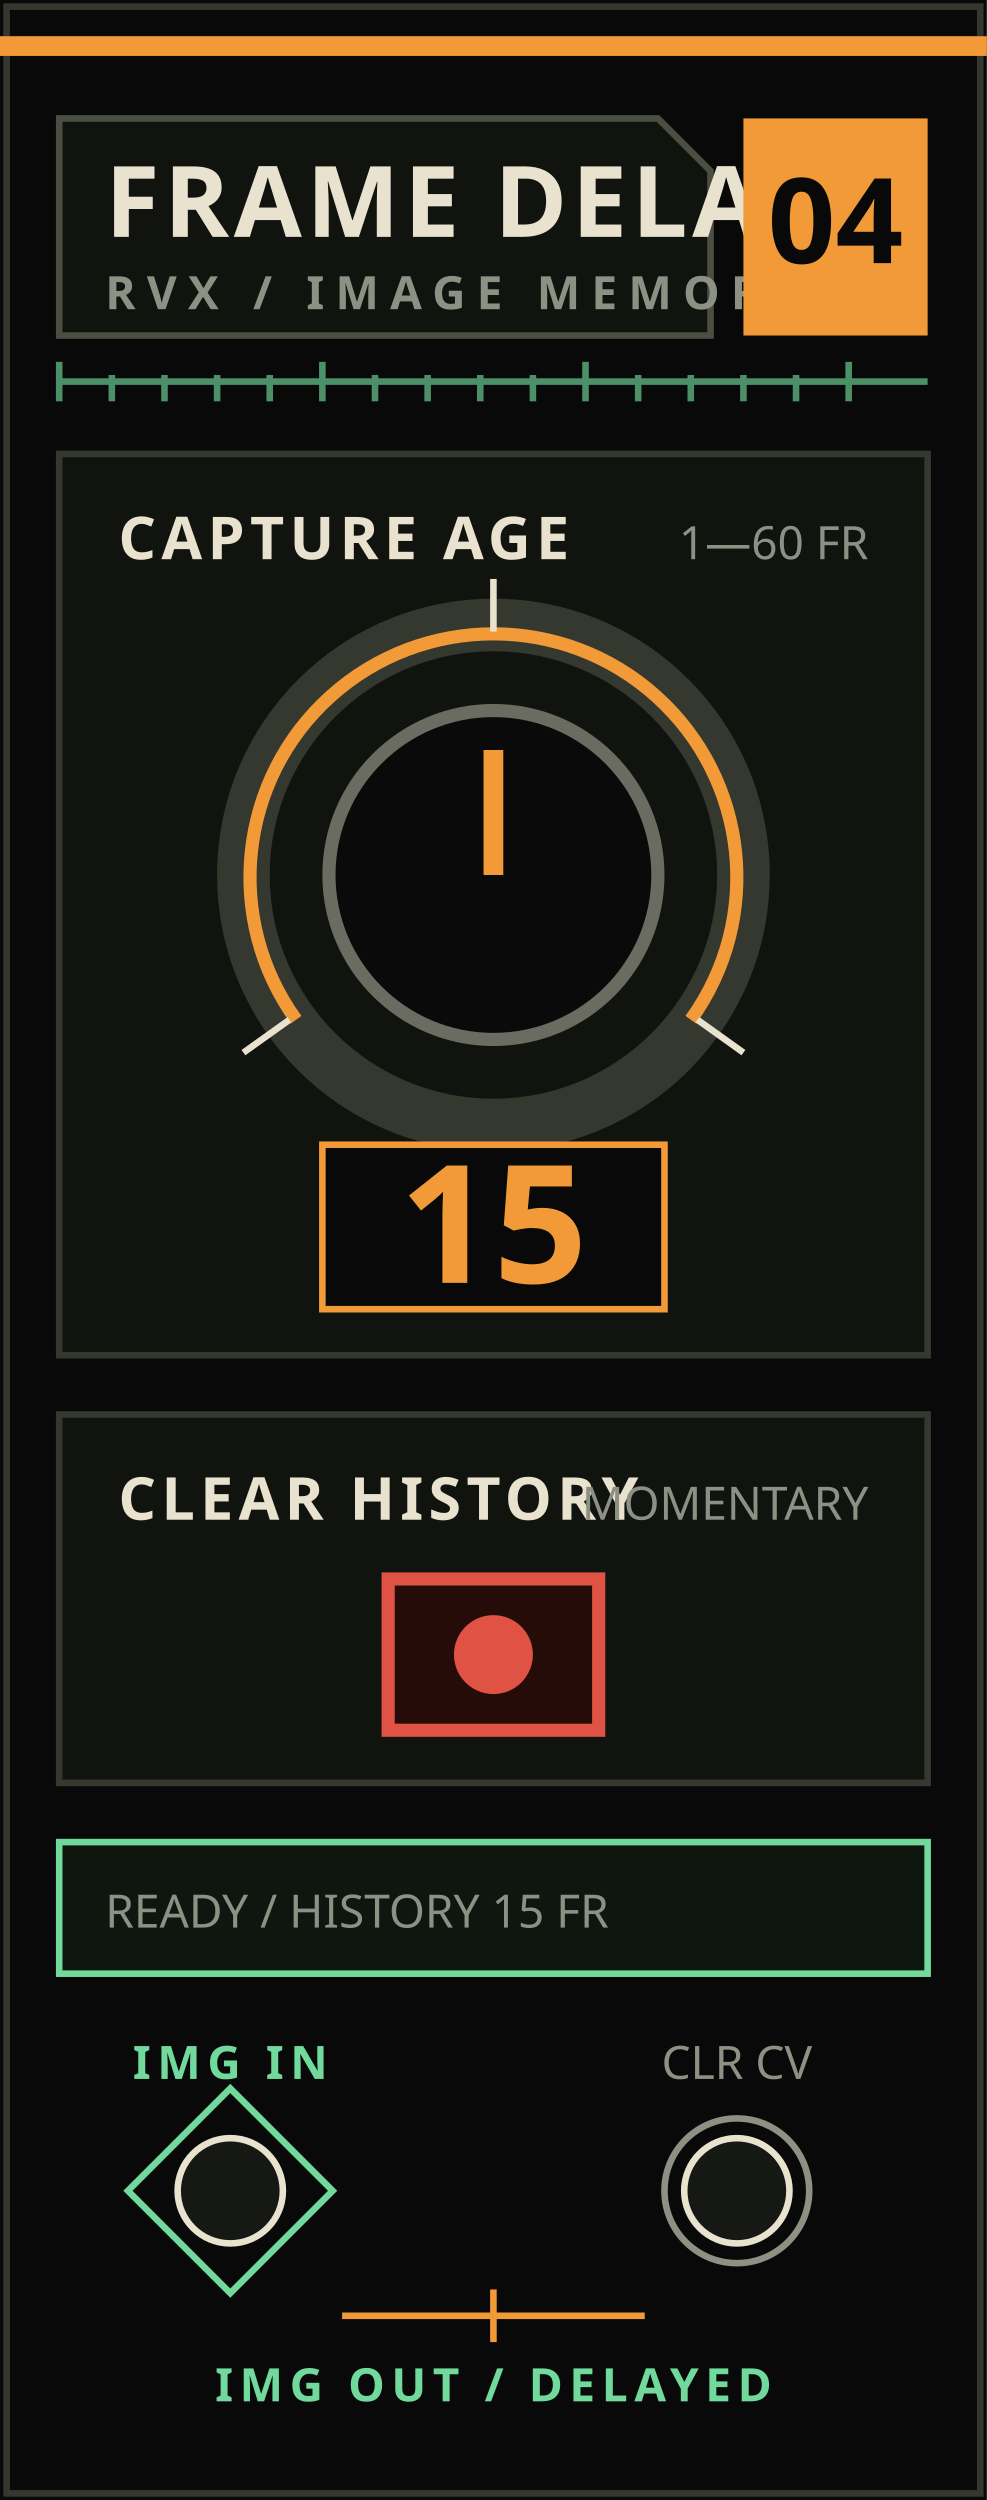
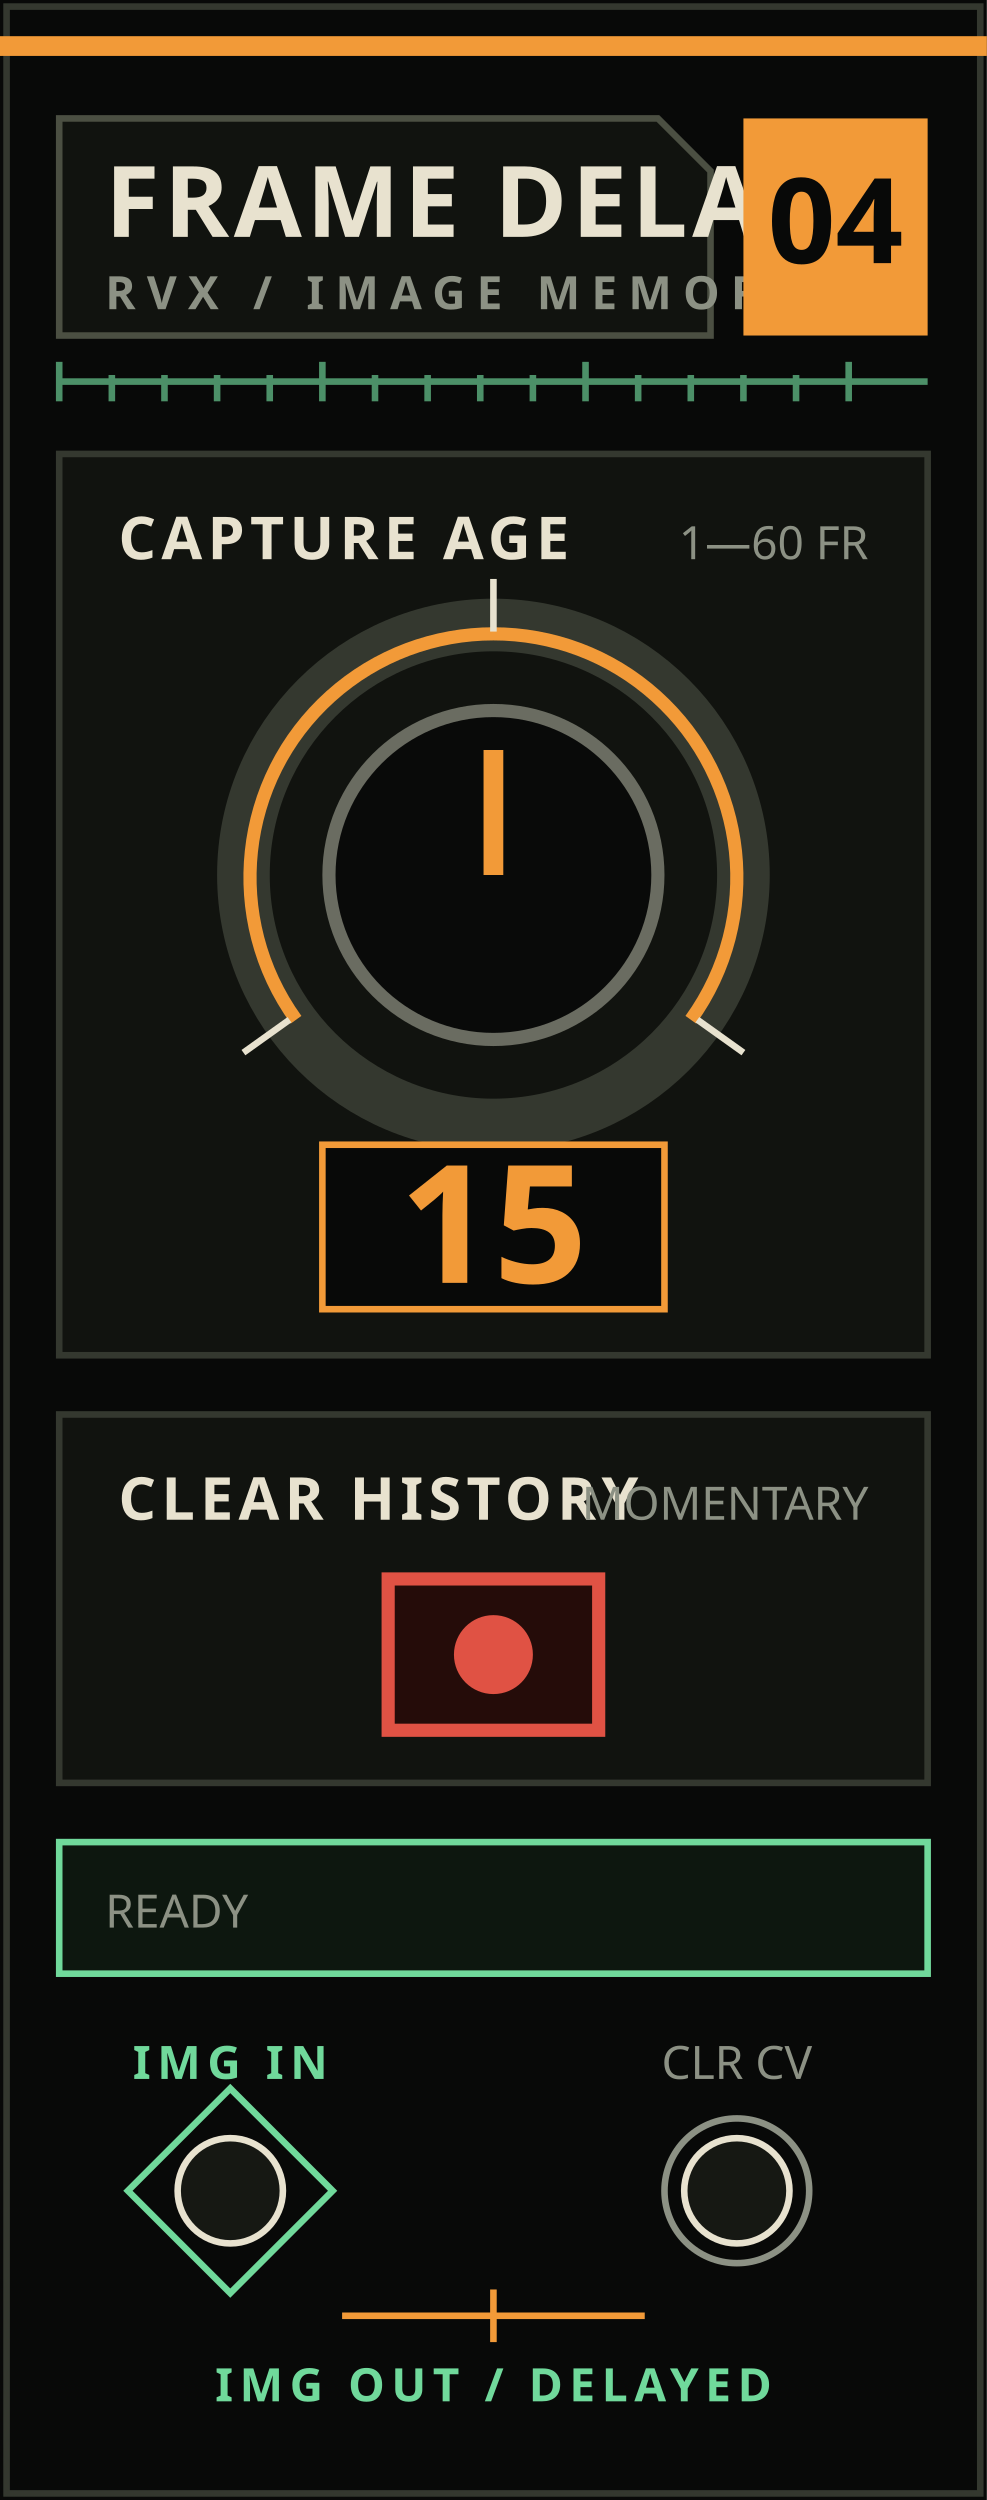
<svg xmlns="http://www.w3.org/2000/svg" width="150" height="380" viewBox="0 0 150 380">
  <style>
    .title{font:600 15px 'Barlow Condensed','Arial Narrow',sans-serif;letter-spacing:.7px;fill:#e8e2cf}
    .suite{font:600 7px 'Barlow Condensed','Arial Narrow',sans-serif;letter-spacing:1.7px;fill:#8c9184}
    .id{font:600 18px 'Barlow Condensed','Arial Narrow',sans-serif;fill:#080908}
    .label{font:600 9px 'Barlow Condensed','Arial Narrow',sans-serif;letter-spacing:.8px;fill:#e8e2cf}
    .code{font:600 7px 'Barlow Condensed','Arial Narrow',sans-serif;letter-spacing:1px;fill:#70d99b}
    .minor{font:400 7px 'Barlow Condensed','Arial Narrow',sans-serif;fill:#8c9184}
    .value{font:600 25px 'Barlow Condensed','Arial Narrow',sans-serif;fill:#f29a38}
  </style>
  <rect width="150" height="380" fill="#080908" />
  <path d="M1 1h148v378H1z" fill="none" stroke="#34382f" />
  <path d="M0 7h150" stroke="#f29a38" stroke-width="3" />
  <path d="M9 18h91l8 8v25H9z" fill="#11130f" stroke="#4b4f42" />
  <text class="title" x="16" y="36">FRAME DELAY</text>
  <text class="suite" x="16" y="47">RVX / IMAGE MEMORY</text>
  <path d="M113 18h28v33h-28z" fill="#f29a38" />
  <text class="id" x="127" y="40" text-anchor="middle">04</text>
  <g stroke="#70d99b" opacity=".65">
    <path d="M9 58h132" />
    <path d="M9 55v6m8-4v4m8-4v4m8-4v4m8-4v4m8-6v6m8-4v4m8-4v4m8-4v4m8-4v4m8-6v6m8-4v4m8-4v4m8-4v4m8-4v4m8-6v6" />
  </g>
  <path d="M9 69h132v137H9z" fill="#11130f" stroke="#34382f" />
  <text class="label" x="18" y="85">CAPTURE AGE</text>
  <text class="minor" x="132" y="85" text-anchor="end">1—60 FR</text>
  <g transform="translate(75 133)" fill="none">
    <circle r="38" stroke="#34382f" stroke-width="8" />
    <path d="M-30 22A37 37 0 1 1 30 22" stroke="#f29a38" stroke-width="2" />
    <g stroke="#e8e2cf">
      <path d="M-31 22l-7 5" />
      <path d="M0-37v-8" />
      <path d="M31 22l7 5" />
    </g>
    <circle r="25" fill="#090a09" stroke="#6a6c61" stroke-width="2" />
    <path d="M0 0V-19" stroke="#f29a38" stroke-width="3" />
  </g>
  <path d="M49 174h52v25H49z" fill="#080908" stroke="#f29a38" />
  <text class="value" x="75" y="195" text-anchor="middle">15</text>
  <path d="M9 215h132v56H9z" fill="#11130f" stroke="#34382f" />
  <text class="label" x="18" y="231">CLEAR HISTORY</text>
  <text class="minor" x="132" y="231" text-anchor="end">MOMENTARY</text>
  <path d="M59 240h32v23H59z" fill="#250c09" stroke="#e05244" stroke-width="2" />
  <circle cx="75" cy="251.5" r="6" fill="#e05244" />
  <path d="M9 280h132v20H9z" fill="#0d170f" stroke="#70d99b" />
-   <text class="minor" x="16" y="293" fill="#70d99b">READY / HISTORY 15 FR</text>
+   <text class="minor" x="16" y="293" fill="#70d99b">READY</text>
  <g>
    <text class="code" x="35" y="316" text-anchor="middle">IMG IN</text>
    <text class="minor" x="112" y="316" text-anchor="middle">CLR CV</text>
    <rect x="24" y="322" width="22" height="22" transform="rotate(45 35 333)" fill="#080908" stroke="#70d99b" />
    <circle cx="35" cy="333" r="8" fill="#161813" stroke="#e8e2cf" />
    <circle cx="112" cy="333" r="11" fill="none" stroke="#8c9184" />
    <circle cx="112" cy="333" r="8" fill="#161813" stroke="#e8e2cf" />
    <path d="M52 352h46" stroke="#f29a38" />
    <path d="M75 348v8" stroke="#f29a38" />
    <text class="code" x="75" y="365" text-anchor="middle">IMG OUT / DELAYED</text>
  </g>
</svg>
